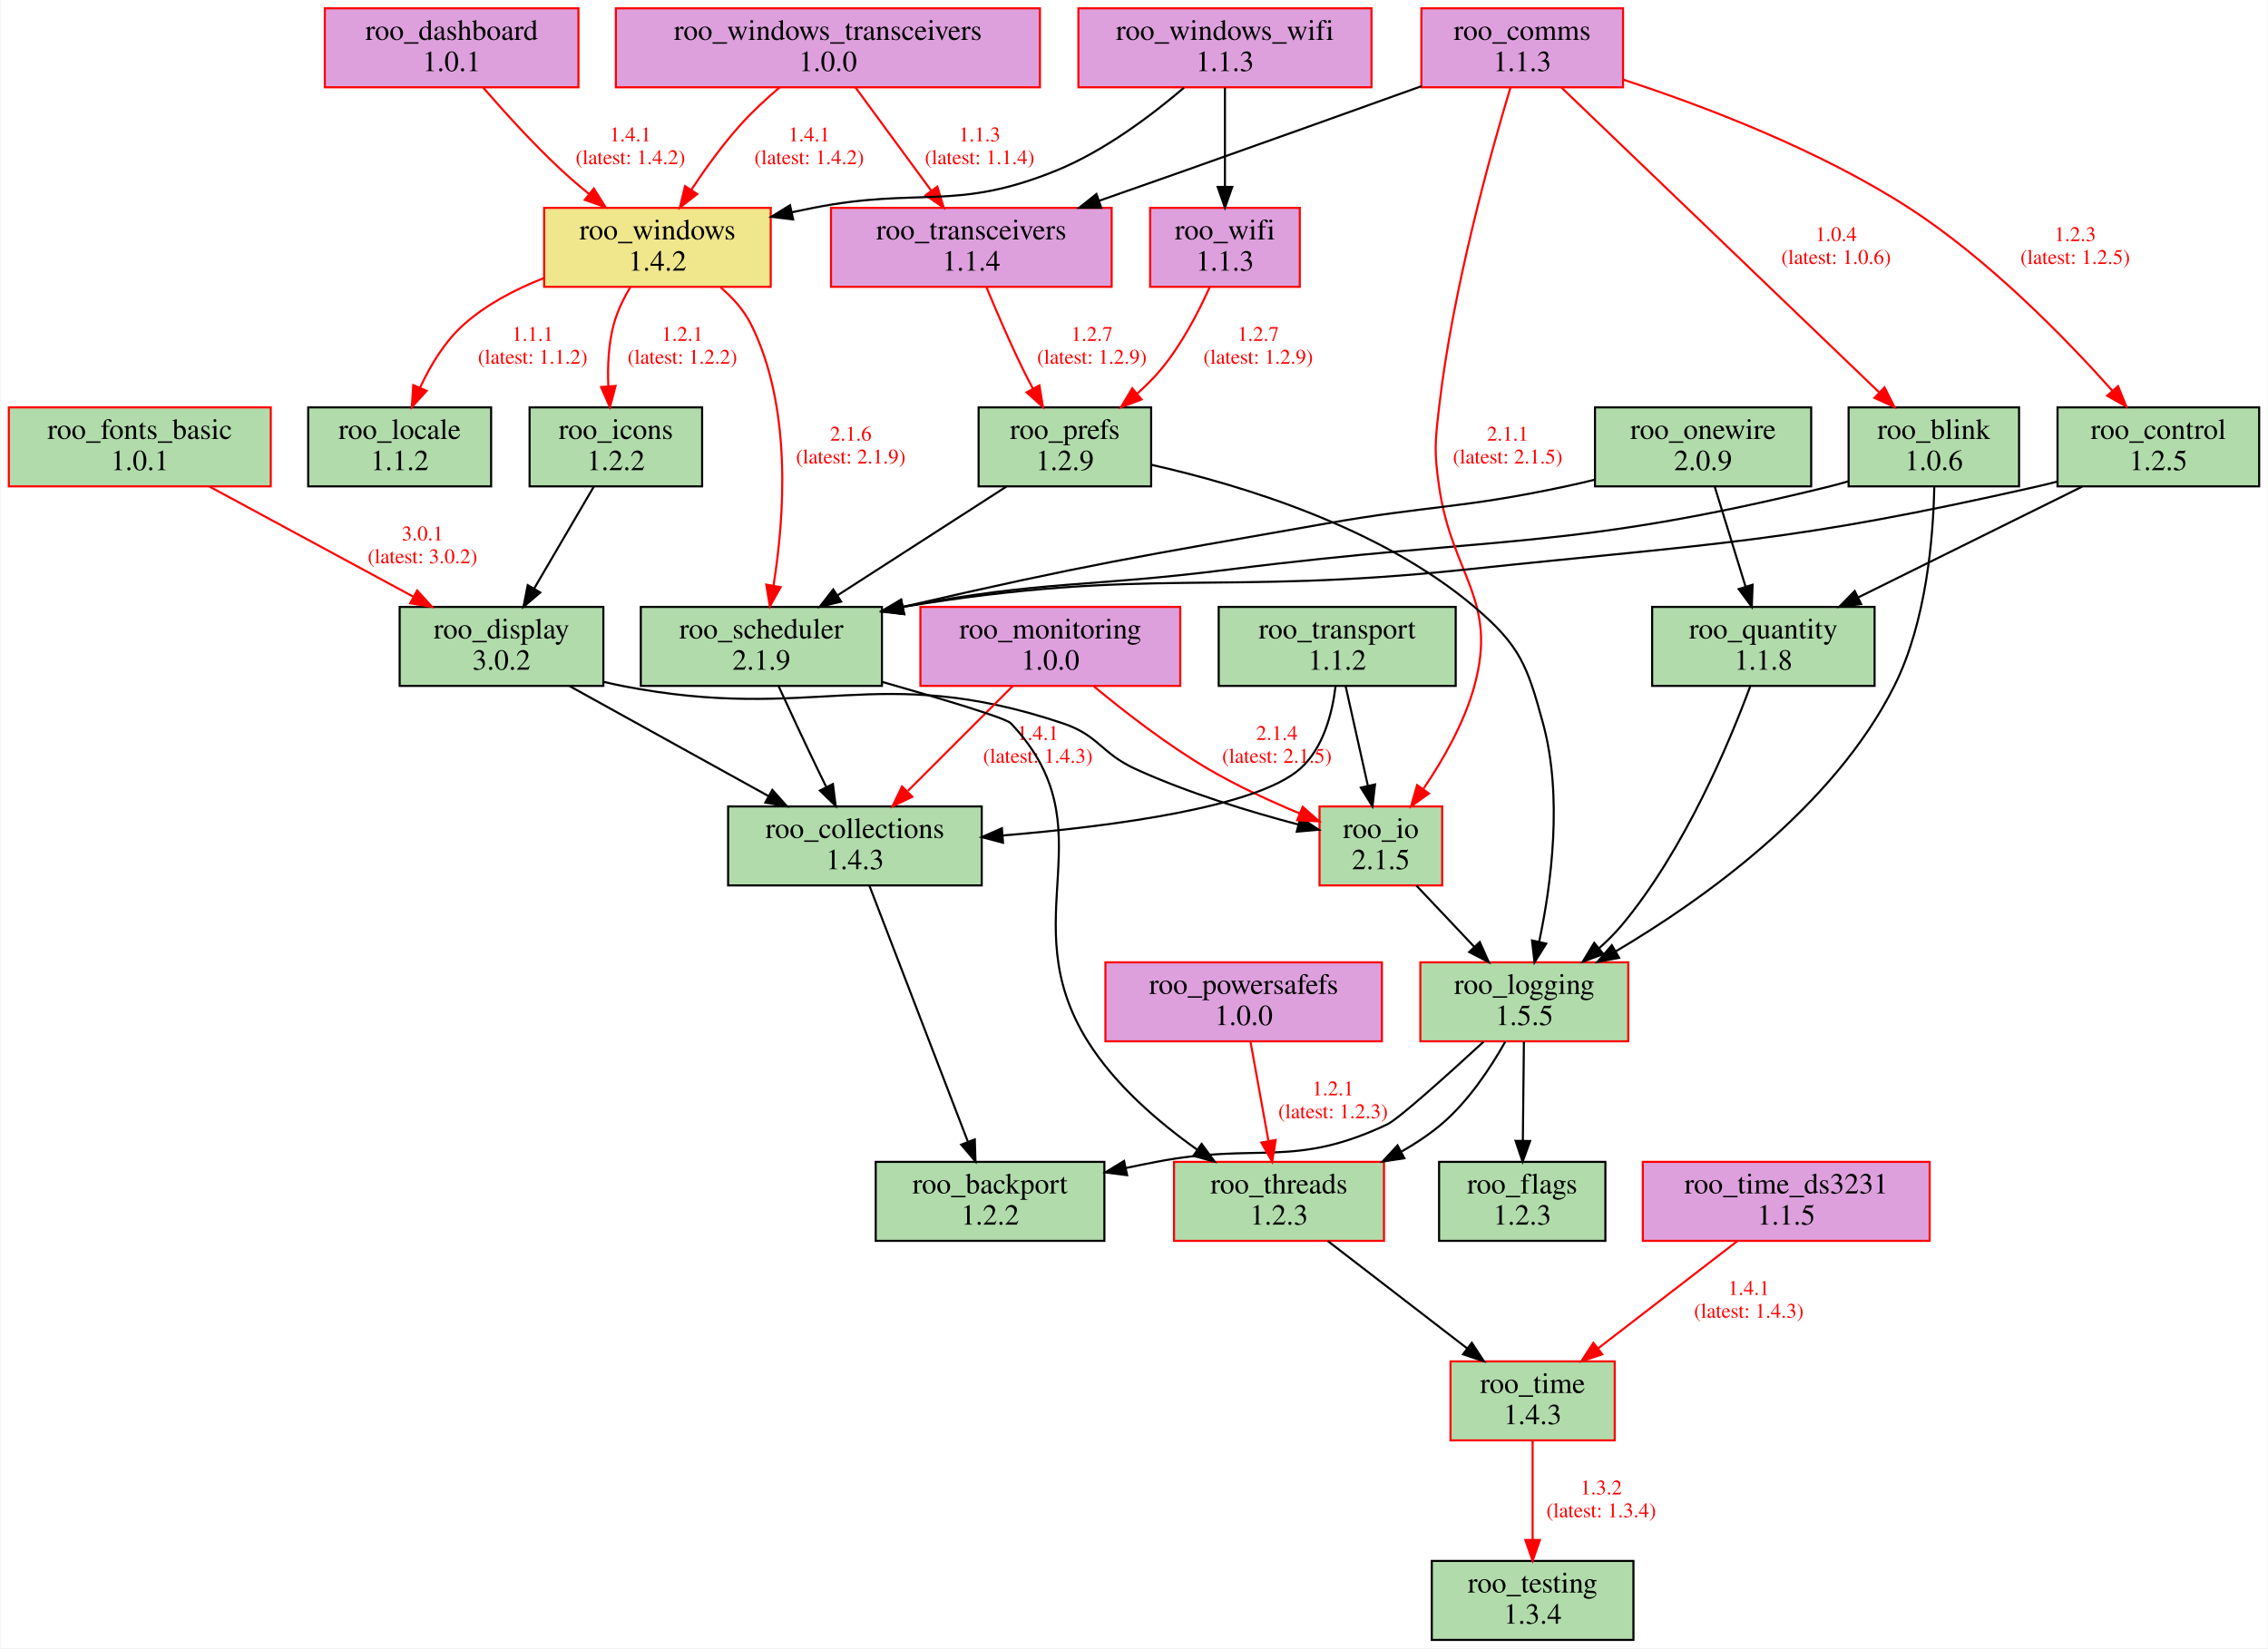
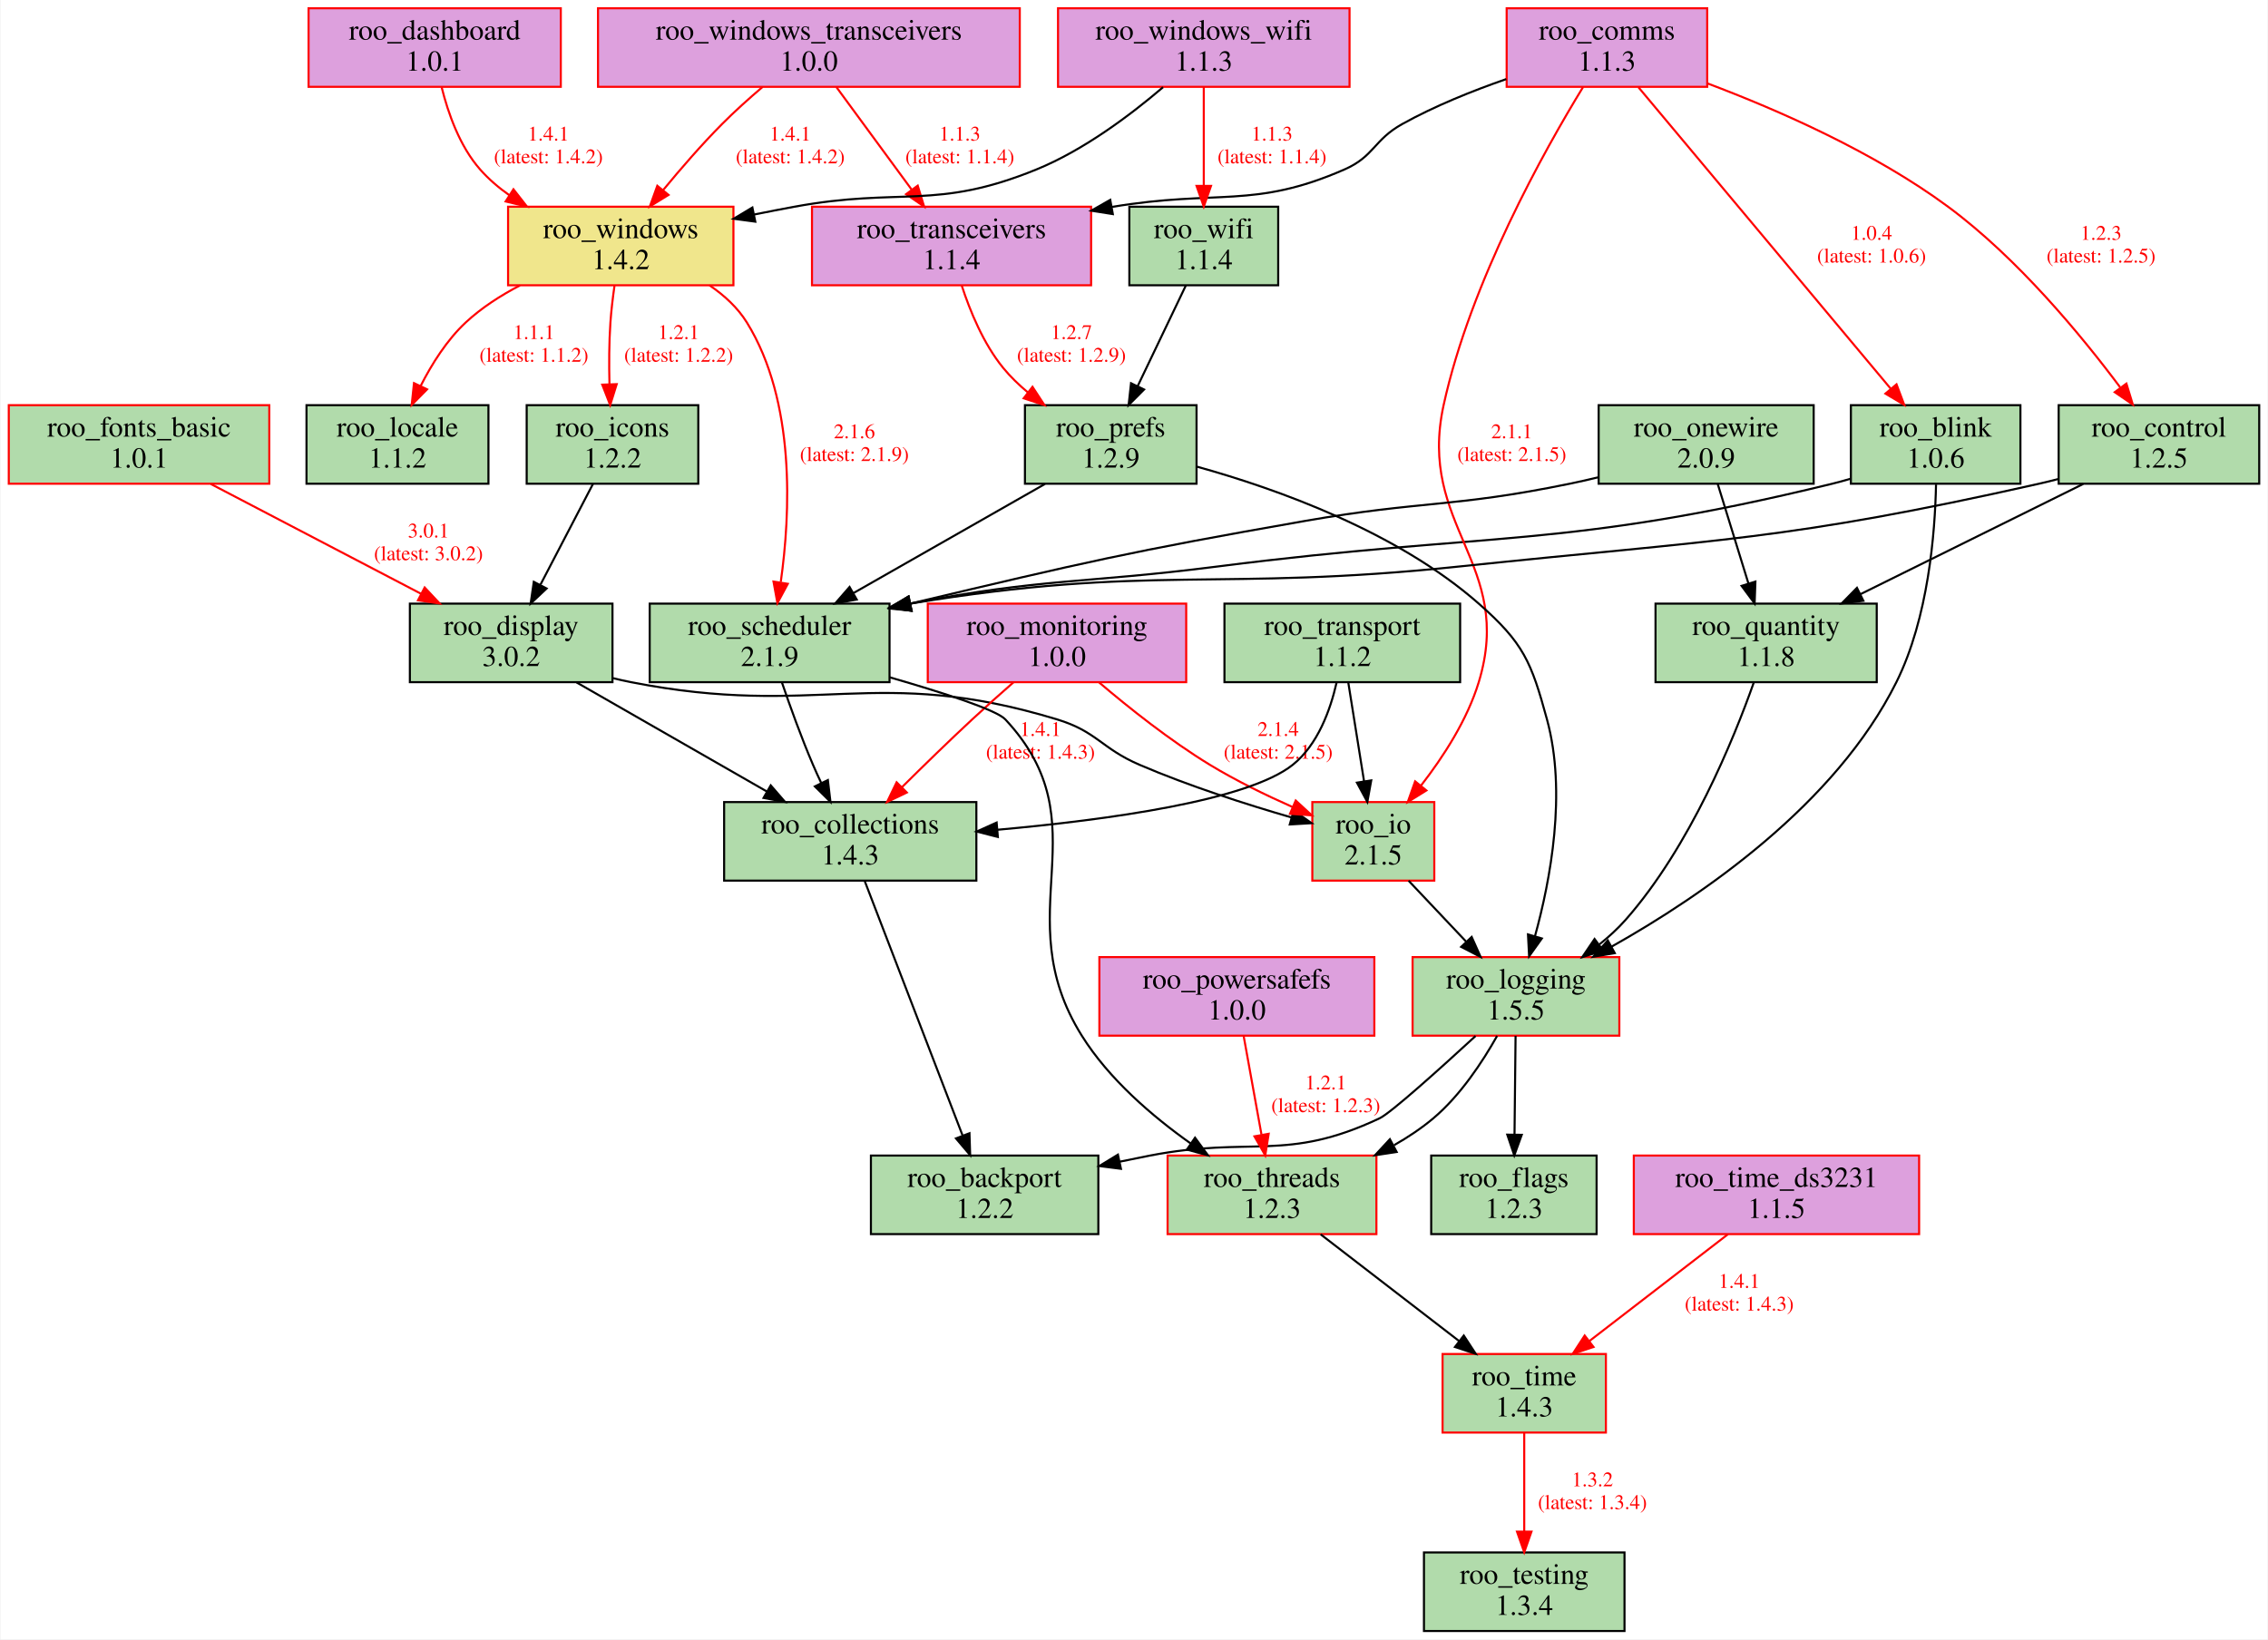
- <svg xmlns="http://www.w3.org/2000/svg" width="1091pt" height="793pt" viewBox="0.00 0.00 1090.50 793.00">
+ <svg xmlns="http://www.w3.org/2000/svg" width="1097pt" height="793pt" viewBox="0.00 0.00 1096.50 793.00">
  <g id="graph0" class="graph" transform="scale(1 1) rotate(0) translate(4 789)">
-     <polygon fill="white" stroke="transparent" points="-4,4 -4,-789 1086.5,-789 1086.5,4 -4,4" />
+     <polygon fill="white" stroke="transparent" points="-4,4 -4,-789 1092.5,-789 1092.5,4 -4,4" />
    <g id="node1" class="node">
      <polygon fill="#b1dbab" stroke="black" points="527,-230 417,-230 417,-192 527,-192 527,-230" />
      <text text-anchor="middle" x="472" y="-214.8" font-family="Times,serif" font-size="14.00">roo_backport</text>
      <text text-anchor="middle" x="472" y="-199.8" font-family="Times,serif" font-size="14.00">1.2.2</text>
    </g>
    <g id="node2" class="node">
-       <polygon fill="#b1dbab" stroke="black" points="967,-593 885,-593 885,-555 967,-555 967,-593" />
-       <text text-anchor="middle" x="926" y="-577.8" font-family="Times,serif" font-size="14.00">roo_blink</text>
-       <text text-anchor="middle" x="926" y="-562.8" font-family="Times,serif" font-size="14.00">1.0.6</text>
+       <polygon fill="#b1dbab" stroke="black" points="973,-593 891,-593 891,-555 973,-555 973,-593" />
+       <text text-anchor="middle" x="932" y="-577.8" font-family="Times,serif" font-size="14.00">roo_blink</text>
+       <text text-anchor="middle" x="932" y="-562.8" font-family="Times,serif" font-size="14.00">1.0.6</text>
    </g>
    <g id="node13" class="node">
      <polygon fill="#b1dbab" stroke="red" points="779,-326 679,-326 679,-288 779,-288 779,-326" />
      <text text-anchor="middle" x="729" y="-310.8" font-family="Times,serif" font-size="14.00">roo_logging</text>
      <text text-anchor="middle" x="729" y="-295.8" font-family="Times,serif" font-size="14.00">1.5.5</text>
    </g>
    <g id="edge1" class="edge">
-       <path fill="none" stroke="black" d="M926.21,-554.61C925.76,-531.18 922.55,-490.03 907,-459 877.93,-400.99 815.59,-356.48 772.97,-331.27" />
-       <polygon fill="black" stroke="black" points="774.61,-328.17 764.2,-326.19 771.1,-334.23 774.61,-328.17" />
+       <path fill="none" stroke="black" d="M932.18,-554.62C931.71,-531.21 928.47,-490.07 913,-459 883.62,-399.99 819.42,-355.89 775.19,-331.03" />
+       <polygon fill="black" stroke="black" points="776.8,-327.93 766.36,-326.17 773.43,-334.06 776.8,-327.93" />
    </g>
    <g id="node19" class="node">
-       <polygon fill="#b1dbab" stroke="black" points="420,-497 304,-497 304,-459 420,-459 420,-497" />
-       <text text-anchor="middle" x="362" y="-481.8" font-family="Times,serif" font-size="14.00">roo_scheduler</text>
-       <text text-anchor="middle" x="362" y="-466.8" font-family="Times,serif" font-size="14.00">2.1.9</text>
+       <polygon fill="#b1dbab" stroke="black" points="426,-497 310,-497 310,-459 426,-459 426,-497" />
+       <text text-anchor="middle" x="368" y="-481.8" font-family="Times,serif" font-size="14.00">roo_scheduler</text>
+       <text text-anchor="middle" x="368" y="-466.8" font-family="Times,serif" font-size="14.00">2.1.9</text>
    </g>
    <g id="edge2" class="edge">
-       <path fill="none" stroke="black" d="M884.73,-557.4C881.8,-556.52 878.87,-555.71 876,-555 750.1,-523.98 715.64,-531.27 587,-515 517.32,-506.18 499.02,-510.02 430,-497 429.9,-496.98 429.8,-496.96 429.7,-496.94" />
-       <polygon fill="black" stroke="black" points="430.61,-493.56 420.11,-494.97 429.2,-500.41 430.61,-493.56" />
+       <path fill="none" stroke="black" d="M890.74,-557.38C887.8,-556.51 884.87,-555.7 882,-555 752.62,-523.38 717.12,-531.88 585,-515 518.83,-506.55 501.51,-509.56 436,-497 435.9,-496.98 435.8,-496.96 435.7,-496.94" />
+       <polygon fill="black" stroke="black" points="436.62,-493.56 426.12,-494.95 435.2,-500.41 436.62,-493.56" />
    </g>
    <g id="node3" class="node">
      <polygon fill="#b1dbab" stroke="black" points="468,-401 346,-401 346,-363 468,-363 468,-401" />
      <text text-anchor="middle" x="407" y="-385.8" font-family="Times,serif" font-size="14.00">roo_collections</text>
      <text text-anchor="middle" x="407" y="-370.8" font-family="Times,serif" font-size="14.00">1.4.3</text>
    </g>
    <g id="edge3" class="edge">
      <path fill="none" stroke="black" d="M413.96,-362.91C425.31,-333.39 447.91,-274.63 461.31,-239.78" />
      <polygon fill="black" stroke="black" points="464.67,-240.8 465,-230.21 458.14,-238.29 464.67,-240.8" />
    </g>
    <g id="node4" class="node">
-       <polygon fill="plum" stroke="red" points="776.5,-785 679.5,-785 679.5,-747 776.5,-747 776.5,-785" />
-       <text text-anchor="middle" x="728" y="-769.8" font-family="Times,serif" font-size="14.00">roo_comms</text>
-       <text text-anchor="middle" x="728" y="-754.8" font-family="Times,serif" font-size="14.00">1.1.3</text>
+       <polygon fill="plum" stroke="red" points="821.5,-785 724.5,-785 724.5,-747 821.5,-747 821.5,-785" />
+       <text text-anchor="middle" x="773" y="-769.8" font-family="Times,serif" font-size="14.00">roo_comms</text>
+       <text text-anchor="middle" x="773" y="-754.8" font-family="Times,serif" font-size="14.00">1.1.3</text>
    </g>
    <g id="edge4" class="edge">
-       <path fill="none" stroke="red" d="M746.99,-746.78C782.54,-712.66 859.22,-639.08 899.71,-600.22" />
-       <polygon fill="red" stroke="red" points="902.28,-602.61 907.07,-593.16 897.43,-597.56 902.28,-602.61" />
-       <text text-anchor="middle" x="879" y="-673" font-family="Times,serif" font-size="10.00" fill="red">1.0.4</text>
-       <text text-anchor="middle" x="879" y="-662" font-family="Times,serif" font-size="10.00" fill="red">(latest: 1.0.6)</text>
+       <path fill="none" stroke="red" d="M788.25,-746.78C816.62,-712.88 877.61,-640 910.28,-600.95" />
+       <polygon fill="red" stroke="red" points="913.07,-603.08 916.8,-593.16 907.7,-598.59 913.07,-603.08" />
+       <text text-anchor="middle" x="901" y="-673" font-family="Times,serif" font-size="10.00" fill="red">1.0.4</text>
+       <text text-anchor="middle" x="901" y="-662" font-family="Times,serif" font-size="10.00" fill="red">(latest: 1.0.6)</text>
    </g>
    <g id="node5" class="node">
-       <polygon fill="#b1dbab" stroke="black" points="1082.5,-593 985.5,-593 985.5,-555 1082.5,-555 1082.5,-593" />
-       <text text-anchor="middle" x="1034" y="-577.8" font-family="Times,serif" font-size="14.00">roo_control</text>
-       <text text-anchor="middle" x="1034" y="-562.8" font-family="Times,serif" font-size="14.00">1.2.5</text>
+       <polygon fill="#b1dbab" stroke="black" points="1088.5,-593 991.5,-593 991.5,-555 1088.5,-555 1088.5,-593" />
+       <text text-anchor="middle" x="1040" y="-577.8" font-family="Times,serif" font-size="14.00">roo_control</text>
+       <text text-anchor="middle" x="1040" y="-562.8" font-family="Times,serif" font-size="14.00">1.2.5</text>
    </g>
    <g id="edge5" class="edge">
-       <path fill="none" stroke="red" d="M776.63,-750.67C815.62,-737.91 870.79,-716.93 914,-689 952.33,-664.23 989.28,-626.32 1011.82,-601.1" />
-       <polygon fill="red" stroke="red" points="1014.62,-603.21 1018.61,-593.4 1009.37,-598.58 1014.62,-603.21" />
-       <text text-anchor="middle" x="994" y="-673" font-family="Times,serif" font-size="10.00" fill="red">1.2.3</text>
-       <text text-anchor="middle" x="994" y="-662" font-family="Times,serif" font-size="10.00" fill="red">(latest: 1.2.5)</text>
+       <path fill="none" stroke="red" d="M821.69,-748.63C856.14,-735.65 902.36,-715.33 938,-689 971.63,-664.16 1002.47,-626.75 1021.24,-601.64" />
+       <polygon fill="red" stroke="red" points="1024.26,-603.44 1027.36,-593.3 1018.62,-599.29 1024.26,-603.44" />
+       <text text-anchor="middle" x="1012" y="-673" font-family="Times,serif" font-size="10.00" fill="red">1.2.3</text>
+       <text text-anchor="middle" x="1012" y="-662" font-family="Times,serif" font-size="10.00" fill="red">(latest: 1.2.5)</text>
    </g>
    <g id="node11" class="node">
      <polygon fill="#b1dbab" stroke="red" points="689.5,-401 630.5,-401 630.5,-363 689.5,-363 689.5,-401" />
      <text text-anchor="middle" x="660" y="-385.8" font-family="Times,serif" font-size="14.00">roo_io</text>
      <text text-anchor="middle" x="660" y="-370.8" font-family="Times,serif" font-size="14.00">2.1.5</text>
    </g>
    <g id="edge6" class="edge">
-       <path fill="none" stroke="red" d="M722.35,-746.91C712.96,-715.83 694.55,-650.11 688,-593 686.07,-576.22 685.6,-571.72 688,-555 694.16,-512.11 716.44,-500.79 705,-459 700.15,-441.29 689.99,-423.51 680.55,-409.61" />
-       <polygon fill="red" stroke="red" points="683.14,-407.22 674.51,-401.08 677.43,-411.26 683.14,-407.22" />
-       <text text-anchor="middle" x="721" y="-577" font-family="Times,serif" font-size="10.00" fill="red">2.1.1</text>
-       <text text-anchor="middle" x="721" y="-566" font-family="Times,serif" font-size="10.00" fill="red">(latest: 2.1.5)</text>
+       <path fill="none" stroke="red" d="M761.44,-746.85C742.84,-716.45 707.06,-652.71 694,-593 681.18,-534.35 728.48,-516.43 711,-459 705.44,-440.75 693.88,-422.9 683.16,-409.09" />
+       <polygon fill="red" stroke="red" points="685.67,-406.62 676.67,-401.04 680.23,-411.02 685.67,-406.62" />
+       <text text-anchor="middle" x="727" y="-577" font-family="Times,serif" font-size="10.00" fill="red">2.1.1</text>
+       <text text-anchor="middle" x="727" y="-566" font-family="Times,serif" font-size="10.00" fill="red">(latest: 2.1.5)</text>
    </g>
    <g id="node24" class="node">
-       <polygon fill="plum" stroke="red" points="530.5,-689 395.5,-689 395.5,-651 530.5,-651 530.5,-689" />
-       <text text-anchor="middle" x="463" y="-673.8" font-family="Times,serif" font-size="14.00">roo_transceivers</text>
-       <text text-anchor="middle" x="463" y="-658.8" font-family="Times,serif" font-size="14.00">1.1.4</text>
+       <polygon fill="plum" stroke="red" points="523.5,-689 388.5,-689 388.5,-651 523.5,-651 523.5,-689" />
+       <text text-anchor="middle" x="456" y="-673.8" font-family="Times,serif" font-size="14.00">roo_transceivers</text>
+       <text text-anchor="middle" x="456" y="-658.8" font-family="Times,serif" font-size="14.00">1.1.4</text>
    </g>
    <g id="edge7" class="edge">
-       <path fill="none" stroke="black" d="M679.48,-747.52C647.31,-735.96 604.16,-720.5 566,-707 552.64,-702.27 538.28,-697.23 524.66,-692.47" />
-       <polygon fill="black" stroke="black" points="525.49,-689.05 514.9,-689.05 523.18,-695.66 525.49,-689.05" />
+       <path fill="none" stroke="black" d="M724.32,-750.74C707.84,-745.03 689.67,-737.71 674,-729 660.17,-721.31 660.5,-713.34 646,-707 602.13,-687.83 584.94,-697.48 533.55,-688.9" />
+       <polygon fill="black" stroke="black" points="534.01,-685.43 523.55,-687.08 532.76,-692.32 534.01,-685.43" />
    </g>
    <g id="node18" class="node">
-       <polygon fill="#b1dbab" stroke="black" points="897.5,-497 790.5,-497 790.5,-459 897.5,-459 897.5,-497" />
-       <text text-anchor="middle" x="844" y="-481.8" font-family="Times,serif" font-size="14.00">roo_quantity</text>
-       <text text-anchor="middle" x="844" y="-466.8" font-family="Times,serif" font-size="14.00">1.1.8</text>
+       <polygon fill="#b1dbab" stroke="black" points="903.5,-497 796.5,-497 796.5,-459 903.5,-459 903.5,-497" />
+       <text text-anchor="middle" x="850" y="-481.8" font-family="Times,serif" font-size="14.00">roo_quantity</text>
+       <text text-anchor="middle" x="850" y="-466.8" font-family="Times,serif" font-size="14.00">1.1.8</text>
    </g>
    <g id="edge8" class="edge">
-       <path fill="none" stroke="black" d="M997.37,-554.88C966.61,-539.66 922.54,-517.85 889.52,-501.52" />
-       <polygon fill="black" stroke="black" points="891.04,-498.37 880.52,-497.07 887.93,-504.64 891.04,-498.37" />
+       <path fill="none" stroke="black" d="M1003.37,-554.88C972.61,-539.66 928.54,-517.85 895.52,-501.52" />
+       <polygon fill="black" stroke="black" points="897.04,-498.37 886.52,-497.07 893.93,-504.64 897.04,-498.37" />
    </g>
    <g id="edge9" class="edge">
-       <path fill="none" stroke="black" d="M985.42,-557.32C982.24,-556.48 979.08,-555.7 976,-555 855.54,-527.72 823.82,-527.99 701,-515 580.96,-502.3 549.12,-516.53 430,-497 429.9,-496.98 429.8,-496.97 429.69,-496.95" />
-       <polygon fill="black" stroke="black" points="430.55,-493.55 420.08,-495.16 429.27,-500.43 430.55,-493.55" />
+       <path fill="none" stroke="black" d="M991.42,-557.31C988.24,-556.47 985.09,-555.69 982,-555 859.36,-527.39 827.02,-528.14 702,-515 584.16,-502.61 552.92,-516.25 436,-497 435.9,-496.98 435.8,-496.97 435.69,-496.95" />
+       <polygon fill="black" stroke="black" points="436.55,-493.55 426.08,-495.16 435.27,-500.43 436.55,-493.55" />
    </g>
    <g id="node6" class="node">
-       <polygon fill="plum" stroke="red" points="274,-785 152,-785 152,-747 274,-747 274,-785" />
-       <text text-anchor="middle" x="213" y="-769.8" font-family="Times,serif" font-size="14.00">roo_dashboard</text>
-       <text text-anchor="middle" x="213" y="-754.8" font-family="Times,serif" font-size="14.00">1.0.1</text>
+       <polygon fill="plum" stroke="red" points="267,-785 145,-785 145,-747 267,-747 267,-785" />
+       <text text-anchor="middle" x="206" y="-769.8" font-family="Times,serif" font-size="14.00">roo_dashboard</text>
+       <text text-anchor="middle" x="206" y="-754.8" font-family="Times,serif" font-size="14.00">1.0.1</text>
    </g>
    <g id="node27" class="node">
-       <polygon fill="khaki" stroke="red" points="366.5,-689 257.5,-689 257.5,-651 366.5,-651 366.5,-689" />
-       <text text-anchor="middle" x="312" y="-673.8" font-family="Times,serif" font-size="14.00">roo_windows</text>
-       <text text-anchor="middle" x="312" y="-658.8" font-family="Times,serif" font-size="14.00">1.4.2</text>
+       <polygon fill="khaki" stroke="red" points="350.5,-689 241.5,-689 241.5,-651 350.5,-651 350.5,-689" />
+       <text text-anchor="middle" x="296" y="-673.8" font-family="Times,serif" font-size="14.00">roo_windows</text>
+       <text text-anchor="middle" x="296" y="-658.8" font-family="Times,serif" font-size="14.00">1.4.2</text>
    </g>
    <g id="edge10" class="edge">
-       <path fill="none" stroke="red" d="M228.27,-746.76C238.49,-734.96 252.49,-719.51 266,-707 270.09,-703.21 274.55,-699.39 279.02,-695.72" />
-       <polygon fill="red" stroke="red" points="281.4,-698.3 287.03,-689.33 277.03,-692.83 281.4,-698.3" />
-       <text text-anchor="middle" x="299" y="-721" font-family="Times,serif" font-size="10.00" fill="red">1.4.1</text>
-       <text text-anchor="middle" x="299" y="-710" font-family="Times,serif" font-size="10.00" fill="red">(latest: 1.4.2)</text>
+       <path fill="none" stroke="red" d="M209.38,-746.76C212.46,-734.36 218.09,-718.22 228,-707 232.12,-702.33 236.99,-698.17 242.21,-694.49" />
+       <polygon fill="red" stroke="red" points="244.1,-697.44 250.62,-689.09 240.32,-691.54 244.1,-697.44" />
+       <text text-anchor="middle" x="261" y="-721" font-family="Times,serif" font-size="10.00" fill="red">1.4.1</text>
+       <text text-anchor="middle" x="261" y="-710" font-family="Times,serif" font-size="10.00" fill="red">(latest: 1.4.2)</text>
    </g>
    <g id="node7" class="node">
-       <polygon fill="#b1dbab" stroke="black" points="286,-497 188,-497 188,-459 286,-459 286,-497" />
-       <text text-anchor="middle" x="237" y="-481.8" font-family="Times,serif" font-size="14.00">roo_display</text>
-       <text text-anchor="middle" x="237" y="-466.8" font-family="Times,serif" font-size="14.00">3.0.2</text>
+       <polygon fill="#b1dbab" stroke="black" points="292,-497 194,-497 194,-459 292,-459 292,-497" />
+       <text text-anchor="middle" x="243" y="-481.8" font-family="Times,serif" font-size="14.00">roo_display</text>
+       <text text-anchor="middle" x="243" y="-466.8" font-family="Times,serif" font-size="14.00">3.0.2</text>
    </g>
    <g id="edge11" class="edge">
-       <path fill="none" stroke="black" d="M269.78,-458.88C297.06,-443.79 336.06,-422.23 365.51,-405.94" />
-       <polygon fill="black" stroke="black" points="367.27,-408.97 374.32,-401.07 363.88,-402.84 367.27,-408.97" />
+       <path fill="none" stroke="black" d="M274.62,-458.88C300.83,-443.86 338.24,-422.41 366.61,-406.15" />
+       <polygon fill="black" stroke="black" points="368.54,-409.08 375.48,-401.07 365.06,-403 368.54,-409.08" />
    </g>
    <g id="edge12" class="edge">
-       <path fill="none" stroke="black" d="M286.18,-460.95C289.15,-460.22 292.1,-459.57 295,-459 387.81,-440.88 417.33,-471.01 507,-441 524.42,-435.17 525.29,-426.64 542,-419 567.11,-407.52 596.86,-398.48 620.2,-392.32" />
-       <polygon fill="black" stroke="black" points="621.29,-395.66 630.11,-389.78 619.55,-388.87 621.29,-395.66" />
+       <path fill="none" stroke="black" d="M292.18,-460.95C295.15,-460.23 298.1,-459.57 301,-459 391.18,-441.28 419.07,-467.72 507,-441 526.41,-435.1 528.36,-427.01 547,-419 570.79,-408.78 598.47,-399.92 620.48,-393.54" />
+       <polygon fill="black" stroke="black" points="621.5,-396.89 630.16,-390.79 619.59,-390.16 621.5,-396.89" />
    </g>
    <g id="node8" class="node">
      <polygon fill="#b1dbab" stroke="black" points="768,-230 688,-230 688,-192 768,-192 768,-230" />
      <text text-anchor="middle" x="728" y="-214.8" font-family="Times,serif" font-size="14.00">roo_flags</text>
      <text text-anchor="middle" x="728" y="-199.8" font-family="Times,serif" font-size="14.00">1.2.3</text>
    </g>
    <g id="node9" class="node">
      <polygon fill="#b1dbab" stroke="red" points="126,-593 0,-593 0,-555 126,-555 126,-593" />
      <text text-anchor="middle" x="63" y="-577.8" font-family="Times,serif" font-size="14.00">roo_fonts_basic</text>
      <text text-anchor="middle" x="63" y="-562.8" font-family="Times,serif" font-size="14.00">1.0.1</text>
    </g>
    <g id="edge13" class="edge">
-       <path fill="none" stroke="red" d="M96.55,-554.88C124.47,-539.79 164.39,-518.23 194.54,-501.94" />
-       <polygon fill="red" stroke="red" points="196.42,-504.9 203.55,-497.07 193.09,-498.74 196.42,-504.9" />
-       <text text-anchor="middle" x="199" y="-529" font-family="Times,serif" font-size="10.00" fill="red">3.0.1</text>
-       <text text-anchor="middle" x="199" y="-518" font-family="Times,serif" font-size="10.00" fill="red">(latest: 3.0.2)</text>
+       <path fill="none" stroke="red" d="M97.71,-554.88C126.72,-539.73 168.24,-518.04 199.47,-501.73" />
+       <polygon fill="red" stroke="red" points="201.16,-504.8 208.4,-497.07 197.92,-498.6 201.16,-504.8" />
+       <text text-anchor="middle" x="203" y="-529" font-family="Times,serif" font-size="10.00" fill="red">3.0.1</text>
+       <text text-anchor="middle" x="203" y="-518" font-family="Times,serif" font-size="10.00" fill="red">(latest: 3.0.2)</text>
    </g>
    <g id="node10" class="node">
      <polygon fill="#b1dbab" stroke="black" points="333.5,-593 250.5,-593 250.5,-555 333.5,-555 333.5,-593" />
      <text text-anchor="middle" x="292" y="-577.8" font-family="Times,serif" font-size="14.00">roo_icons</text>
      <text text-anchor="middle" x="292" y="-562.8" font-family="Times,serif" font-size="14.00">1.2.2</text>
    </g>
    <g id="edge14" class="edge">
-       <path fill="none" stroke="black" d="M281.4,-554.88C273.25,-540.96 261.89,-521.53 252.69,-505.82" />
-       <polygon fill="black" stroke="black" points="255.64,-503.93 247.57,-497.07 249.6,-507.47 255.64,-503.93" />
+       <path fill="none" stroke="black" d="M282.55,-554.88C275.37,-541.09 265.36,-521.9 257.21,-506.26" />
+       <polygon fill="black" stroke="black" points="260.14,-504.32 252.42,-497.07 253.94,-507.55 260.14,-504.32" />
    </g>
    <g id="edge15" class="edge">
      <path fill="none" stroke="black" d="M677.06,-362.96C685.43,-354.09 695.67,-343.26 704.84,-333.56" />
      <polygon fill="black" stroke="black" points="707.58,-335.76 711.9,-326.09 702.49,-330.95 707.58,-335.76" />
    </g>
    <g id="node12" class="node">
      <polygon fill="#b1dbab" stroke="black" points="232,-593 144,-593 144,-555 232,-555 232,-593" />
      <text text-anchor="middle" x="188" y="-577.8" font-family="Times,serif" font-size="14.00">roo_locale</text>
      <text text-anchor="middle" x="188" y="-562.8" font-family="Times,serif" font-size="14.00">1.1.2</text>
    </g>
    <g id="edge16" class="edge">
      <path fill="none" stroke="black" d="M709.45,-287.83C692.01,-271.79 668.41,-250.55 663,-248 617.8,-226.67 601.07,-239.49 552,-230 547.27,-229.09 542.39,-228.1 537.49,-227.07" />
      <polygon fill="black" stroke="black" points="537.94,-223.59 527.43,-224.93 536.48,-230.44 537.94,-223.59" />
    </g>
    <g id="edge17" class="edge">
      <path fill="none" stroke="black" d="M728.81,-287.88C728.66,-274.35 728.46,-255.62 728.3,-240.15" />
      <polygon fill="black" stroke="black" points="731.8,-240.03 728.19,-230.07 724.8,-240.11 731.8,-240.03" />
    </g>
    <g id="node21" class="node">
      <polygon fill="#b1dbab" stroke="red" points="661.5,-230 560.5,-230 560.5,-192 661.5,-192 661.5,-230" />
      <text text-anchor="middle" x="611" y="-214.8" font-family="Times,serif" font-size="14.00">roo_threads</text>
      <text text-anchor="middle" x="611" y="-199.8" font-family="Times,serif" font-size="14.00">1.2.3</text>
    </g>
    <g id="edge18" class="edge">
      <path fill="none" stroke="black" d="M719.87,-287.86C712.84,-275.34 702.1,-259.03 689,-248 683.27,-243.18 676.79,-238.87 670.08,-235.04" />
      <polygon fill="black" stroke="black" points="671.3,-231.73 660.82,-230.14 668.02,-237.91 671.3,-231.73" />
    </g>
    <g id="node14" class="node">
-       <polygon fill="plum" stroke="red" points="563.5,-497 438.5,-497 438.5,-459 563.5,-459 563.5,-497" />
-       <text text-anchor="middle" x="501" y="-481.8" font-family="Times,serif" font-size="14.00">roo_monitoring</text>
-       <text text-anchor="middle" x="501" y="-466.8" font-family="Times,serif" font-size="14.00">1.0.0</text>
+       <polygon fill="plum" stroke="red" points="569.5,-497 444.5,-497 444.5,-459 569.5,-459 569.5,-497" />
+       <text text-anchor="middle" x="507" y="-481.8" font-family="Times,serif" font-size="14.00">roo_monitoring</text>
+       <text text-anchor="middle" x="507" y="-466.8" font-family="Times,serif" font-size="14.00">1.0.0</text>
    </g>
    <g id="edge19" class="edge">
-       <path fill="none" stroke="red" d="M482.88,-458.88C468.57,-444.57 448.44,-424.44 432.51,-408.51" />
-       <polygon fill="red" stroke="red" points="434.61,-405.66 425.07,-401.07 429.66,-410.61 434.61,-405.66" />
-       <text text-anchor="middle" x="495" y="-433" font-family="Times,serif" font-size="10.00" fill="red">1.4.1</text>
-       <text text-anchor="middle" x="495" y="-422" font-family="Times,serif" font-size="10.00" fill="red">(latest: 1.4.3)</text>
+       <path fill="none" stroke="red" d="M485.94,-458.91C479.47,-453.25 472.38,-446.93 466,-441 454.65,-430.46 442.4,-418.51 432.01,-408.2" />
+       <polygon fill="red" stroke="red" points="434.37,-405.62 424.82,-401.04 429.43,-410.57 434.37,-405.62" />
+       <text text-anchor="middle" x="499" y="-433" font-family="Times,serif" font-size="10.00" fill="red">1.4.1</text>
+       <text text-anchor="middle" x="499" y="-422" font-family="Times,serif" font-size="10.00" fill="red">(latest: 1.4.3)</text>
    </g>
    <g id="edge20" class="edge">
-       <path fill="none" stroke="red" d="M521.96,-458.78C536.7,-446.54 557.24,-430.59 577,-419 590.76,-410.93 606.66,-403.59 620.85,-397.68" />
-       <polygon fill="red" stroke="red" points="622.4,-400.83 630.34,-393.83 619.76,-394.35 622.4,-400.83" />
-       <text text-anchor="middle" x="610" y="-433" font-family="Times,serif" font-size="10.00" fill="red">2.1.4</text>
-       <text text-anchor="middle" x="610" y="-422" font-family="Times,serif" font-size="10.00" fill="red">(latest: 2.1.5)</text>
+       <path fill="none" stroke="red" d="M527.4,-458.85C541.75,-446.64 561.75,-430.7 581,-419 593.54,-411.38 607.97,-404.35 621.04,-398.56" />
+       <polygon fill="red" stroke="red" points="622.47,-401.75 630.26,-394.57 619.7,-395.32 622.47,-401.75" />
+       <text text-anchor="middle" x="614" y="-433" font-family="Times,serif" font-size="10.00" fill="red">2.1.4</text>
+       <text text-anchor="middle" x="614" y="-422" font-family="Times,serif" font-size="10.00" fill="red">(latest: 2.1.5)</text>
    </g>
    <g id="node15" class="node">
-       <polygon fill="#b1dbab" stroke="black" points="867,-593 763,-593 763,-555 867,-555 867,-593" />
-       <text text-anchor="middle" x="815" y="-577.8" font-family="Times,serif" font-size="14.00">roo_onewire</text>
-       <text text-anchor="middle" x="815" y="-562.8" font-family="Times,serif" font-size="14.00">2.0.9</text>
+       <polygon fill="#b1dbab" stroke="black" points="873,-593 769,-593 769,-555 873,-555 873,-593" />
+       <text text-anchor="middle" x="821" y="-577.8" font-family="Times,serif" font-size="14.00">roo_onewire</text>
+       <text text-anchor="middle" x="821" y="-562.8" font-family="Times,serif" font-size="14.00">2.0.9</text>
    </g>
    <g id="edge22" class="edge">
-       <path fill="none" stroke="black" d="M820.59,-554.88C824.8,-541.22 830.65,-522.26 835.45,-506.71" />
-       <polygon fill="black" stroke="black" points="838.82,-507.66 838.43,-497.07 832.13,-505.59 838.82,-507.66" />
+       <path fill="none" stroke="black" d="M826.59,-554.88C830.8,-541.22 836.65,-522.26 841.45,-506.71" />
+       <polygon fill="black" stroke="black" points="844.82,-507.66 844.43,-497.07 838.13,-505.59 844.82,-507.66" />
    </g>
    <g id="edge21" class="edge">
-       <path fill="none" stroke="black" d="M762.89,-558.21C758.21,-557.06 753.53,-555.97 749,-555 697.97,-544.12 684.38,-546.05 633,-537 542.44,-521.06 519.6,-517.67 430,-497 429.9,-496.98 429.8,-496.95 429.7,-496.93" />
-       <polygon fill="black" stroke="black" points="430.72,-493.57 420.18,-494.66 429.09,-500.38 430.72,-493.57" />
+       <path fill="none" stroke="black" d="M768.91,-558.14C764.22,-557 759.54,-555.93 755,-555 698.73,-543.42 683.59,-546.89 627,-537 541.57,-522.06 520.39,-516.99 436,-497 435.9,-496.98 435.8,-496.95 435.7,-496.93" />
+       <polygon fill="black" stroke="black" points="436.73,-493.58 426.19,-494.62 435.08,-500.38 436.73,-493.58" />
    </g>
    <g id="node16" class="node">
      <polygon fill="plum" stroke="red" points="660.5,-326 527.5,-326 527.5,-288 660.5,-288 660.5,-326" />
      <text text-anchor="middle" x="594" y="-310.8" font-family="Times,serif" font-size="14.00">roo_powersafefs</text>
      <text text-anchor="middle" x="594" y="-295.8" font-family="Times,serif" font-size="14.00">1.0.0</text>
    </g>
    <g id="edge23" class="edge">
      <path fill="none" stroke="red" d="M597.28,-287.88C599.72,-274.35 603.11,-255.62 605.91,-240.15" />
      <polygon fill="red" stroke="red" points="609.4,-240.53 607.73,-230.07 602.51,-239.29 609.4,-240.53" />
      <text text-anchor="middle" x="637" y="-262" font-family="Times,serif" font-size="10.00" fill="red">1.2.1</text>
      <text text-anchor="middle" x="637" y="-251" font-family="Times,serif" font-size="10.00" fill="red">(latest: 1.2.3)</text>
    </g>
    <g id="node17" class="node">
-       <polygon fill="#b1dbab" stroke="black" points="549.5,-593 466.5,-593 466.5,-555 549.5,-555 549.5,-593" />
-       <text text-anchor="middle" x="508" y="-577.8" font-family="Times,serif" font-size="14.00">roo_prefs</text>
-       <text text-anchor="middle" x="508" y="-562.8" font-family="Times,serif" font-size="14.00">1.2.9</text>
+       <polygon fill="#b1dbab" stroke="black" points="574.5,-593 491.5,-593 491.5,-555 574.5,-555 574.5,-593" />
+       <text text-anchor="middle" x="533" y="-577.8" font-family="Times,serif" font-size="14.00">roo_prefs</text>
+       <text text-anchor="middle" x="533" y="-562.8" font-family="Times,serif" font-size="14.00">1.2.9</text>
    </g>
    <g id="edge24" class="edge">
-       <path fill="none" stroke="black" d="M549.86,-565.32C592.85,-555.64 659.7,-535.4 705,-497 727.03,-478.32 730.4,-468.87 738,-441 747.62,-405.72 741.94,-363.32 736.17,-336.03" />
-       <polygon fill="black" stroke="black" points="739.53,-334.99 733.91,-326.01 732.7,-336.54 739.53,-334.99" />
+       <path fill="none" stroke="black" d="M574.86,-563.21C613.77,-552.39 671.5,-531.71 711,-497 732.7,-477.93 736.4,-468.87 744,-441 753.65,-405.62 745.7,-363.31 738.18,-336.06" />
+       <polygon fill="black" stroke="black" points="741.52,-335.02 735.36,-326.4 734.81,-336.98 741.52,-335.02" />
    </g>
    <g id="edge25" class="edge">
-       <path fill="none" stroke="black" d="M479.85,-554.88C456.72,-539.99 423.79,-518.78 398.62,-502.57" />
-       <polygon fill="black" stroke="black" points="400.37,-499.54 390.06,-497.07 396.58,-505.42 400.37,-499.54" />
+       <path fill="none" stroke="black" d="M501.19,-554.88C474.82,-539.86 437.18,-518.41 408.64,-502.15" />
+       <polygon fill="black" stroke="black" points="410.14,-498.98 399.72,-497.07 406.67,-505.06 410.14,-498.98" />
    </g>
    <g id="edge26" class="edge">
-       <path fill="none" stroke="black" d="M837.65,-458.73C827.6,-431.61 806.06,-380.05 776,-344 772.71,-340.05 768.92,-336.28 764.94,-332.75" />
-       <polygon fill="black" stroke="black" points="767.08,-329.99 757.14,-326.31 762.62,-335.38 767.08,-329.99" />
+       <path fill="none" stroke="black" d="M844.07,-458.95C834.43,-431.68 813.24,-379.38 782,-344 778.27,-339.78 773.95,-335.82 769.4,-332.18" />
+       <polygon fill="black" stroke="black" points="771.19,-329.15 761.08,-326 767.02,-334.77 771.19,-329.15" />
    </g>
    <g id="edge27" class="edge">
-       <path fill="none" stroke="black" d="M370.26,-458.91C375.54,-447.44 382.58,-432.3 389,-419 390.35,-416.2 391.78,-413.28 393.22,-410.37" />
-       <polygon fill="black" stroke="black" points="396.42,-411.78 397.74,-401.27 390.16,-408.66 396.42,-411.78" />
+       <path fill="none" stroke="black" d="M373.99,-458.76C377.93,-447.23 383.38,-432.09 389,-419 390.23,-416.14 391.57,-413.18 392.96,-410.25" />
+       <polygon fill="black" stroke="black" points="396.18,-411.64 397.43,-401.12 389.89,-408.57 396.18,-411.64" />
    </g>
    <g id="edge28" class="edge">
-       <path fill="none" stroke="black" d="M420.21,-460.89C449.61,-452.53 479.61,-443.53 482,-441 530.11,-390.21 481.91,-347.32 519,-288 532.14,-266.98 553.1,-249 571.7,-235.82" />
+       <path fill="none" stroke="black" d="M426.1,-461.35C452.01,-453.88 477.72,-445.59 482,-441 529.74,-389.86 481.91,-347.32 519,-288 532.14,-266.98 553.1,-249 571.7,-235.82" />
      <polygon fill="black" stroke="black" points="573.77,-238.64 580.04,-230.11 569.81,-232.87 573.77,-238.64" />
    </g>
    <g id="node20" class="node">
      <polygon fill="#b1dbab" stroke="black" points="781.5,-38 684.5,-38 684.5,0 781.5,0 781.5,-38" />
      <text text-anchor="middle" x="733" y="-22.8" font-family="Times,serif" font-size="14.00">roo_testing</text>
      <text text-anchor="middle" x="733" y="-7.8" font-family="Times,serif" font-size="14.00">1.3.4</text>
    </g>
    <g id="node22" class="node">
      <polygon fill="#b1dbab" stroke="red" points="772.5,-134 693.5,-134 693.5,-96 772.5,-96 772.5,-134" />
      <text text-anchor="middle" x="733" y="-118.8" font-family="Times,serif" font-size="14.00">roo_time</text>
      <text text-anchor="middle" x="733" y="-103.8" font-family="Times,serif" font-size="14.00">1.4.3</text>
    </g>
    <g id="edge29" class="edge">
      <path fill="none" stroke="black" d="M634.52,-191.88C653.59,-177.18 680.65,-156.34 701.57,-140.21" />
      <polygon fill="black" stroke="black" points="703.76,-142.94 709.55,-134.07 699.49,-137.4 703.76,-142.94" />
    </g>
    <g id="edge30" class="edge">
      <path fill="none" stroke="red" d="M733,-95.88C733,-82.35 733,-63.62 733,-48.15" />
      <polygon fill="red" stroke="red" points="736.5,-48.07 733,-38.07 729.5,-48.07 736.5,-48.07" />
      <text text-anchor="middle" x="766" y="-70" font-family="Times,serif" font-size="10.00" fill="red">1.3.2</text>
      <text text-anchor="middle" x="766" y="-59" font-family="Times,serif" font-size="10.00" fill="red">(latest: 1.3.4)</text>
    </g>
    <g id="node23" class="node">
      <polygon fill="plum" stroke="red" points="924,-230 786,-230 786,-192 924,-192 924,-230" />
      <text text-anchor="middle" x="855" y="-214.8" font-family="Times,serif" font-size="14.00">roo_time_ds3231</text>
      <text text-anchor="middle" x="855" y="-199.8" font-family="Times,serif" font-size="14.00">1.1.5</text>
    </g>
    <g id="edge31" class="edge">
      <path fill="none" stroke="red" d="M831.48,-191.88C812.41,-177.18 785.35,-156.34 764.43,-140.21" />
      <polygon fill="red" stroke="red" points="766.51,-137.4 756.45,-134.07 762.24,-142.94 766.51,-137.4" />
      <text text-anchor="middle" x="837" y="-166" font-family="Times,serif" font-size="10.00" fill="red">1.4.1</text>
      <text text-anchor="middle" x="837" y="-155" font-family="Times,serif" font-size="10.00" fill="red">(latest: 1.4.3)</text>
    </g>
    <g id="edge32" class="edge">
-       <path fill="none" stroke="red" d="M470.31,-650.76C475.07,-639.23 481.56,-624.09 488,-611 489.45,-608.05 491.03,-605 492.64,-601.97" />
-       <polygon fill="red" stroke="red" points="495.75,-603.58 497.47,-593.13 489.6,-600.23 495.75,-603.58" />
-       <text text-anchor="middle" x="521" y="-625" font-family="Times,serif" font-size="10.00" fill="red">1.2.7</text>
-       <text text-anchor="middle" x="521" y="-614" font-family="Times,serif" font-size="10.00" fill="red">(latest: 1.2.9)</text>
+       <path fill="none" stroke="red" d="M460.93,-650.85C464.9,-638.65 471.41,-622.71 481,-611 484.48,-606.75 488.58,-602.79 492.93,-599.17" />
+       <polygon fill="red" stroke="red" points="495.15,-601.88 500.95,-593.01 490.89,-596.32 495.15,-601.88" />
+       <text text-anchor="middle" x="514" y="-625" font-family="Times,serif" font-size="10.00" fill="red">1.2.7</text>
+       <text text-anchor="middle" x="514" y="-614" font-family="Times,serif" font-size="10.00" fill="red">(latest: 1.2.9)</text>
    </g>
    <g id="node25" class="node">
-       <polygon fill="#b1dbab" stroke="black" points="696,-497 582,-497 582,-459 696,-459 696,-497" />
-       <text text-anchor="middle" x="639" y="-481.8" font-family="Times,serif" font-size="14.00">roo_transport</text>
-       <text text-anchor="middle" x="639" y="-466.8" font-family="Times,serif" font-size="14.00">1.1.2</text>
+       <polygon fill="#b1dbab" stroke="black" points="702,-497 588,-497 588,-459 702,-459 702,-497" />
+       <text text-anchor="middle" x="645" y="-481.8" font-family="Times,serif" font-size="14.00">roo_transport</text>
+       <text text-anchor="middle" x="645" y="-466.8" font-family="Times,serif" font-size="14.00">1.1.2</text>
    </g>
    <g id="edge33" class="edge">
-       <path fill="none" stroke="black" d="M638.21,-458.87C636.64,-445.86 632.35,-428.92 621,-419 600.05,-400.69 532.01,-391.52 478.21,-387.04" />
-       <polygon fill="black" stroke="black" points="478.25,-383.54 468.01,-386.24 477.7,-390.51 478.25,-383.54" />
+       <path fill="none" stroke="black" d="M642.22,-458.75C639.25,-445.67 633.19,-428.71 621,-419 599.3,-401.72 531.76,-392.41 478.29,-387.61" />
+       <polygon fill="black" stroke="black" points="478.4,-384.11 468.14,-386.74 477.81,-391.09 478.4,-384.11" />
    </g>
    <g id="edge34" class="edge">
-       <path fill="none" stroke="black" d="M643.05,-458.88C646.07,-445.35 650.26,-426.62 653.71,-411.15" />
-       <polygon fill="black" stroke="black" points="657.2,-411.59 655.96,-401.07 650.37,-410.06 657.2,-411.59" />
+       <path fill="none" stroke="black" d="M647.89,-458.88C650.05,-445.35 653.04,-426.62 655.51,-411.15" />
+       <polygon fill="black" stroke="black" points="659,-411.5 657.12,-401.07 652.08,-410.39 659,-411.5" />
    </g>
    <g id="node26" class="node">
-       <polygon fill="plum" stroke="red" points="621,-689 549,-689 549,-651 621,-651 621,-689" />
-       <text text-anchor="middle" x="585" y="-673.8" font-family="Times,serif" font-size="14.00">roo_wifi</text>
-       <text text-anchor="middle" x="585" y="-658.8" font-family="Times,serif" font-size="14.00">1.1.3</text>
+       <polygon fill="#b1dbab" stroke="black" points="614,-689 542,-689 542,-651 614,-651 614,-689" />
+       <text text-anchor="middle" x="578" y="-673.8" font-family="Times,serif" font-size="14.00">roo_wifi</text>
+       <text text-anchor="middle" x="578" y="-658.8" font-family="Times,serif" font-size="14.00">1.1.4</text>
    </g>
    <g id="edge35" class="edge">
-       <path fill="none" stroke="red" d="M577.65,-650.82C572.23,-638.74 564.06,-622.98 554,-611 550.66,-607.03 546.82,-603.2 542.81,-599.63" />
-       <polygon fill="red" stroke="red" points="544.89,-596.81 534.97,-593.08 540.4,-602.18 544.89,-596.81" />
-       <text text-anchor="middle" x="601" y="-625" font-family="Times,serif" font-size="10.00" fill="red">1.2.7</text>
-       <text text-anchor="middle" x="601" y="-614" font-family="Times,serif" font-size="10.00" fill="red">(latest: 1.2.9)</text>
+       <path fill="none" stroke="black" d="M569.32,-650.88C562.72,-637.09 553.54,-617.9 546.05,-602.26" />
+       <polygon fill="black" stroke="black" points="549.12,-600.58 541.65,-593.07 542.81,-603.6 549.12,-600.58" />
    </g>
    <g id="edge37" class="edge">
-       <path fill="none" stroke="red" d="M298.89,-650.78C295.66,-645.32 292.66,-639.15 291,-633 288.44,-623.53 287.97,-612.88 288.38,-603.31" />
-       <polygon fill="red" stroke="red" points="291.88,-603.32 289.14,-593.09 284.9,-602.8 291.88,-603.32" />
+       <path fill="none" stroke="red" d="M292.97,-650.74C292.16,-645.07 291.4,-638.79 291,-633 290.33,-623.29 290.31,-612.65 290.54,-603.16" />
+       <polygon fill="red" stroke="red" points="294.04,-603.16 290.89,-593.05 287.05,-602.92 294.04,-603.16" />
      <text text-anchor="middle" x="324" y="-625" font-family="Times,serif" font-size="10.00" fill="red">1.2.1</text>
      <text text-anchor="middle" x="324" y="-614" font-family="Times,serif" font-size="10.00" fill="red">(latest: 1.2.2)</text>
    </g>
    <g id="edge36" class="edge">
-       <path fill="none" stroke="red" d="M257.21,-655.14C243.65,-649.83 229.89,-642.64 219,-633 209.77,-624.83 202.81,-613.24 197.85,-602.56" />
-       <polygon fill="red" stroke="red" points="200.98,-600.97 193.85,-593.14 194.54,-603.71 200.98,-600.97" />
-       <text text-anchor="middle" x="252" y="-625" font-family="Times,serif" font-size="10.00" fill="red">1.1.1</text>
-       <text text-anchor="middle" x="252" y="-614" font-family="Times,serif" font-size="10.00" fill="red">(latest: 1.1.2)</text>
+       <path fill="none" stroke="red" d="M247.25,-650.93C237.87,-646.04 228.61,-640.09 221,-633 211.92,-624.53 204.66,-612.99 199.28,-602.43" />
+       <polygon fill="red" stroke="red" points="202.32,-600.66 194.88,-593.12 195.99,-603.66 202.32,-600.66" />
+       <text text-anchor="middle" x="254" y="-625" font-family="Times,serif" font-size="10.00" fill="red">1.1.1</text>
+       <text text-anchor="middle" x="254" y="-614" font-family="Times,serif" font-size="10.00" fill="red">(latest: 1.1.2)</text>
    </g>
    <g id="edge38" class="edge">
-       <path fill="none" stroke="red" d="M342.41,-650.72C348.25,-645.73 353.6,-639.8 357,-633 377.02,-593.03 373.03,-539.62 367.85,-507.35" />
-       <polygon fill="red" stroke="red" points="371.26,-506.51 366.08,-497.27 364.36,-507.72 371.26,-506.51" />
-       <text text-anchor="middle" x="405" y="-577" font-family="Times,serif" font-size="10.00" fill="red">2.1.6</text>
-       <text text-anchor="middle" x="405" y="-566" font-family="Times,serif" font-size="10.00" fill="red">(latest: 2.1.9)</text>
+       <path fill="none" stroke="red" d="M338.94,-650.98C346.04,-646.15 352.53,-640.21 357,-633 380.71,-594.71 378.04,-540.35 373.4,-507.51" />
+       <polygon fill="red" stroke="red" points="376.8,-506.58 371.78,-497.24 369.88,-507.67 376.8,-506.58" />
+       <text text-anchor="middle" x="409" y="-577" font-family="Times,serif" font-size="10.00" fill="red">2.1.6</text>
+       <text text-anchor="middle" x="409" y="-566" font-family="Times,serif" font-size="10.00" fill="red">(latest: 2.1.9)</text>
    </g>
    <g id="node28" class="node">
-       <polygon fill="plum" stroke="red" points="496,-785 292,-785 292,-747 496,-747 496,-785" />
-       <text text-anchor="middle" x="394" y="-769.8" font-family="Times,serif" font-size="14.00">roo_windows_transceivers</text>
-       <text text-anchor="middle" x="394" y="-754.8" font-family="Times,serif" font-size="14.00">1.0.0</text>
+       <polygon fill="plum" stroke="red" points="489,-785 285,-785 285,-747 489,-747 489,-785" />
+       <text text-anchor="middle" x="387" y="-769.8" font-family="Times,serif" font-size="14.00">roo_windows_transceivers</text>
+       <text text-anchor="middle" x="387" y="-754.8" font-family="Times,serif" font-size="14.00">1.0.0</text>
    </g>
    <g id="edge39" class="edge">
-       <path fill="none" stroke="red" d="M407.3,-746.88C417.61,-732.83 432.05,-713.17 443.63,-697.38" />
-       <polygon fill="red" stroke="red" points="446.64,-699.2 449.74,-689.07 441,-695.06 446.64,-699.2" />
-       <text text-anchor="middle" x="467" y="-721" font-family="Times,serif" font-size="10.00" fill="red">1.1.3</text>
-       <text text-anchor="middle" x="467" y="-710" font-family="Times,serif" font-size="10.00" fill="red">(latest: 1.1.4)</text>
+       <path fill="none" stroke="red" d="M400.3,-746.88C410.61,-732.83 425.05,-713.17 436.63,-697.38" />
+       <polygon fill="red" stroke="red" points="439.64,-699.2 442.74,-689.07 434,-695.06 439.64,-699.2" />
+       <text text-anchor="middle" x="460" y="-721" font-family="Times,serif" font-size="10.00" fill="red">1.1.3</text>
+       <text text-anchor="middle" x="460" y="-710" font-family="Times,serif" font-size="10.00" fill="red">(latest: 1.1.4)</text>
    </g>
    <g id="edge40" class="edge">
-       <path fill="none" stroke="red" d="M370.78,-746.95C364.38,-741.5 357.65,-735.28 352,-729 343.39,-719.44 335.1,-707.94 328.33,-697.71" />
-       <polygon fill="red" stroke="red" points="331.15,-695.64 322.79,-689.14 325.27,-699.44 331.15,-695.64" />
-       <text text-anchor="middle" x="385" y="-721" font-family="Times,serif" font-size="10.00" fill="red">1.4.1</text>
-       <text text-anchor="middle" x="385" y="-710" font-family="Times,serif" font-size="10.00" fill="red">(latest: 1.4.2)</text>
+       <path fill="none" stroke="red" d="M364.61,-746.96C358.09,-741.4 351.09,-735.13 345,-729 335.11,-719.04 324.96,-707.32 316.49,-697.04" />
+       <polygon fill="red" stroke="red" points="319.11,-694.71 310.09,-689.16 313.68,-699.13 319.11,-694.71" />
+       <text text-anchor="middle" x="378" y="-721" font-family="Times,serif" font-size="10.00" fill="red">1.4.1</text>
+       <text text-anchor="middle" x="378" y="-710" font-family="Times,serif" font-size="10.00" fill="red">(latest: 1.4.2)</text>
    </g>
    <g id="node29" class="node">
-       <polygon fill="plum" stroke="red" points="655.5,-785 514.5,-785 514.5,-747 655.5,-747 655.5,-785" />
-       <text text-anchor="middle" x="585" y="-769.8" font-family="Times,serif" font-size="14.00">roo_windows_wifi</text>
-       <text text-anchor="middle" x="585" y="-754.8" font-family="Times,serif" font-size="14.00">1.1.3</text>
+       <polygon fill="plum" stroke="red" points="648.5,-785 507.5,-785 507.5,-747 648.5,-747 648.5,-785" />
+       <text text-anchor="middle" x="578" y="-769.8" font-family="Times,serif" font-size="14.00">roo_windows_wifi</text>
+       <text text-anchor="middle" x="578" y="-754.8" font-family="Times,serif" font-size="14.00">1.1.3</text>
    </g>
    <g id="edge41" class="edge">
-       <path fill="none" stroke="black" d="M585,-746.88C585,-733.35 585,-714.62 585,-699.15" />
-       <polygon fill="black" stroke="black" points="588.5,-699.07 585,-689.07 581.5,-699.07 588.5,-699.07" />
+       <path fill="none" stroke="red" d="M578,-746.88C578,-733.35 578,-714.62 578,-699.15" />
+       <polygon fill="red" stroke="red" points="581.5,-699.07 578,-689.07 574.5,-699.07 581.5,-699.07" />
+       <text text-anchor="middle" x="611" y="-721" font-family="Times,serif" font-size="10.00" fill="red">1.1.3</text>
+       <text text-anchor="middle" x="611" y="-710" font-family="Times,serif" font-size="10.00" fill="red">(latest: 1.1.4)</text>
    </g>
    <g id="edge42" class="edge">
-       <path fill="none" stroke="black" d="M565.3,-746.81C549.81,-733.58 527.06,-716.4 504,-707 455.28,-687.14 438.62,-699.15 387,-689 383.61,-688.33 380.15,-687.62 376.65,-686.87" />
-       <polygon fill="black" stroke="black" points="377.29,-683.43 366.77,-684.7 375.79,-690.27 377.29,-683.43" />
+       <path fill="none" stroke="black" d="M558.3,-746.81C542.81,-733.58 520.06,-716.4 497,-707 448.28,-687.14 431.74,-698.52 380,-689 373.74,-687.85 367.24,-686.58 360.74,-685.27" />
+       <polygon fill="black" stroke="black" points="361.08,-681.77 350.58,-683.18 359.67,-688.62 361.08,-681.77" />
    </g>
  </g>
</svg>
